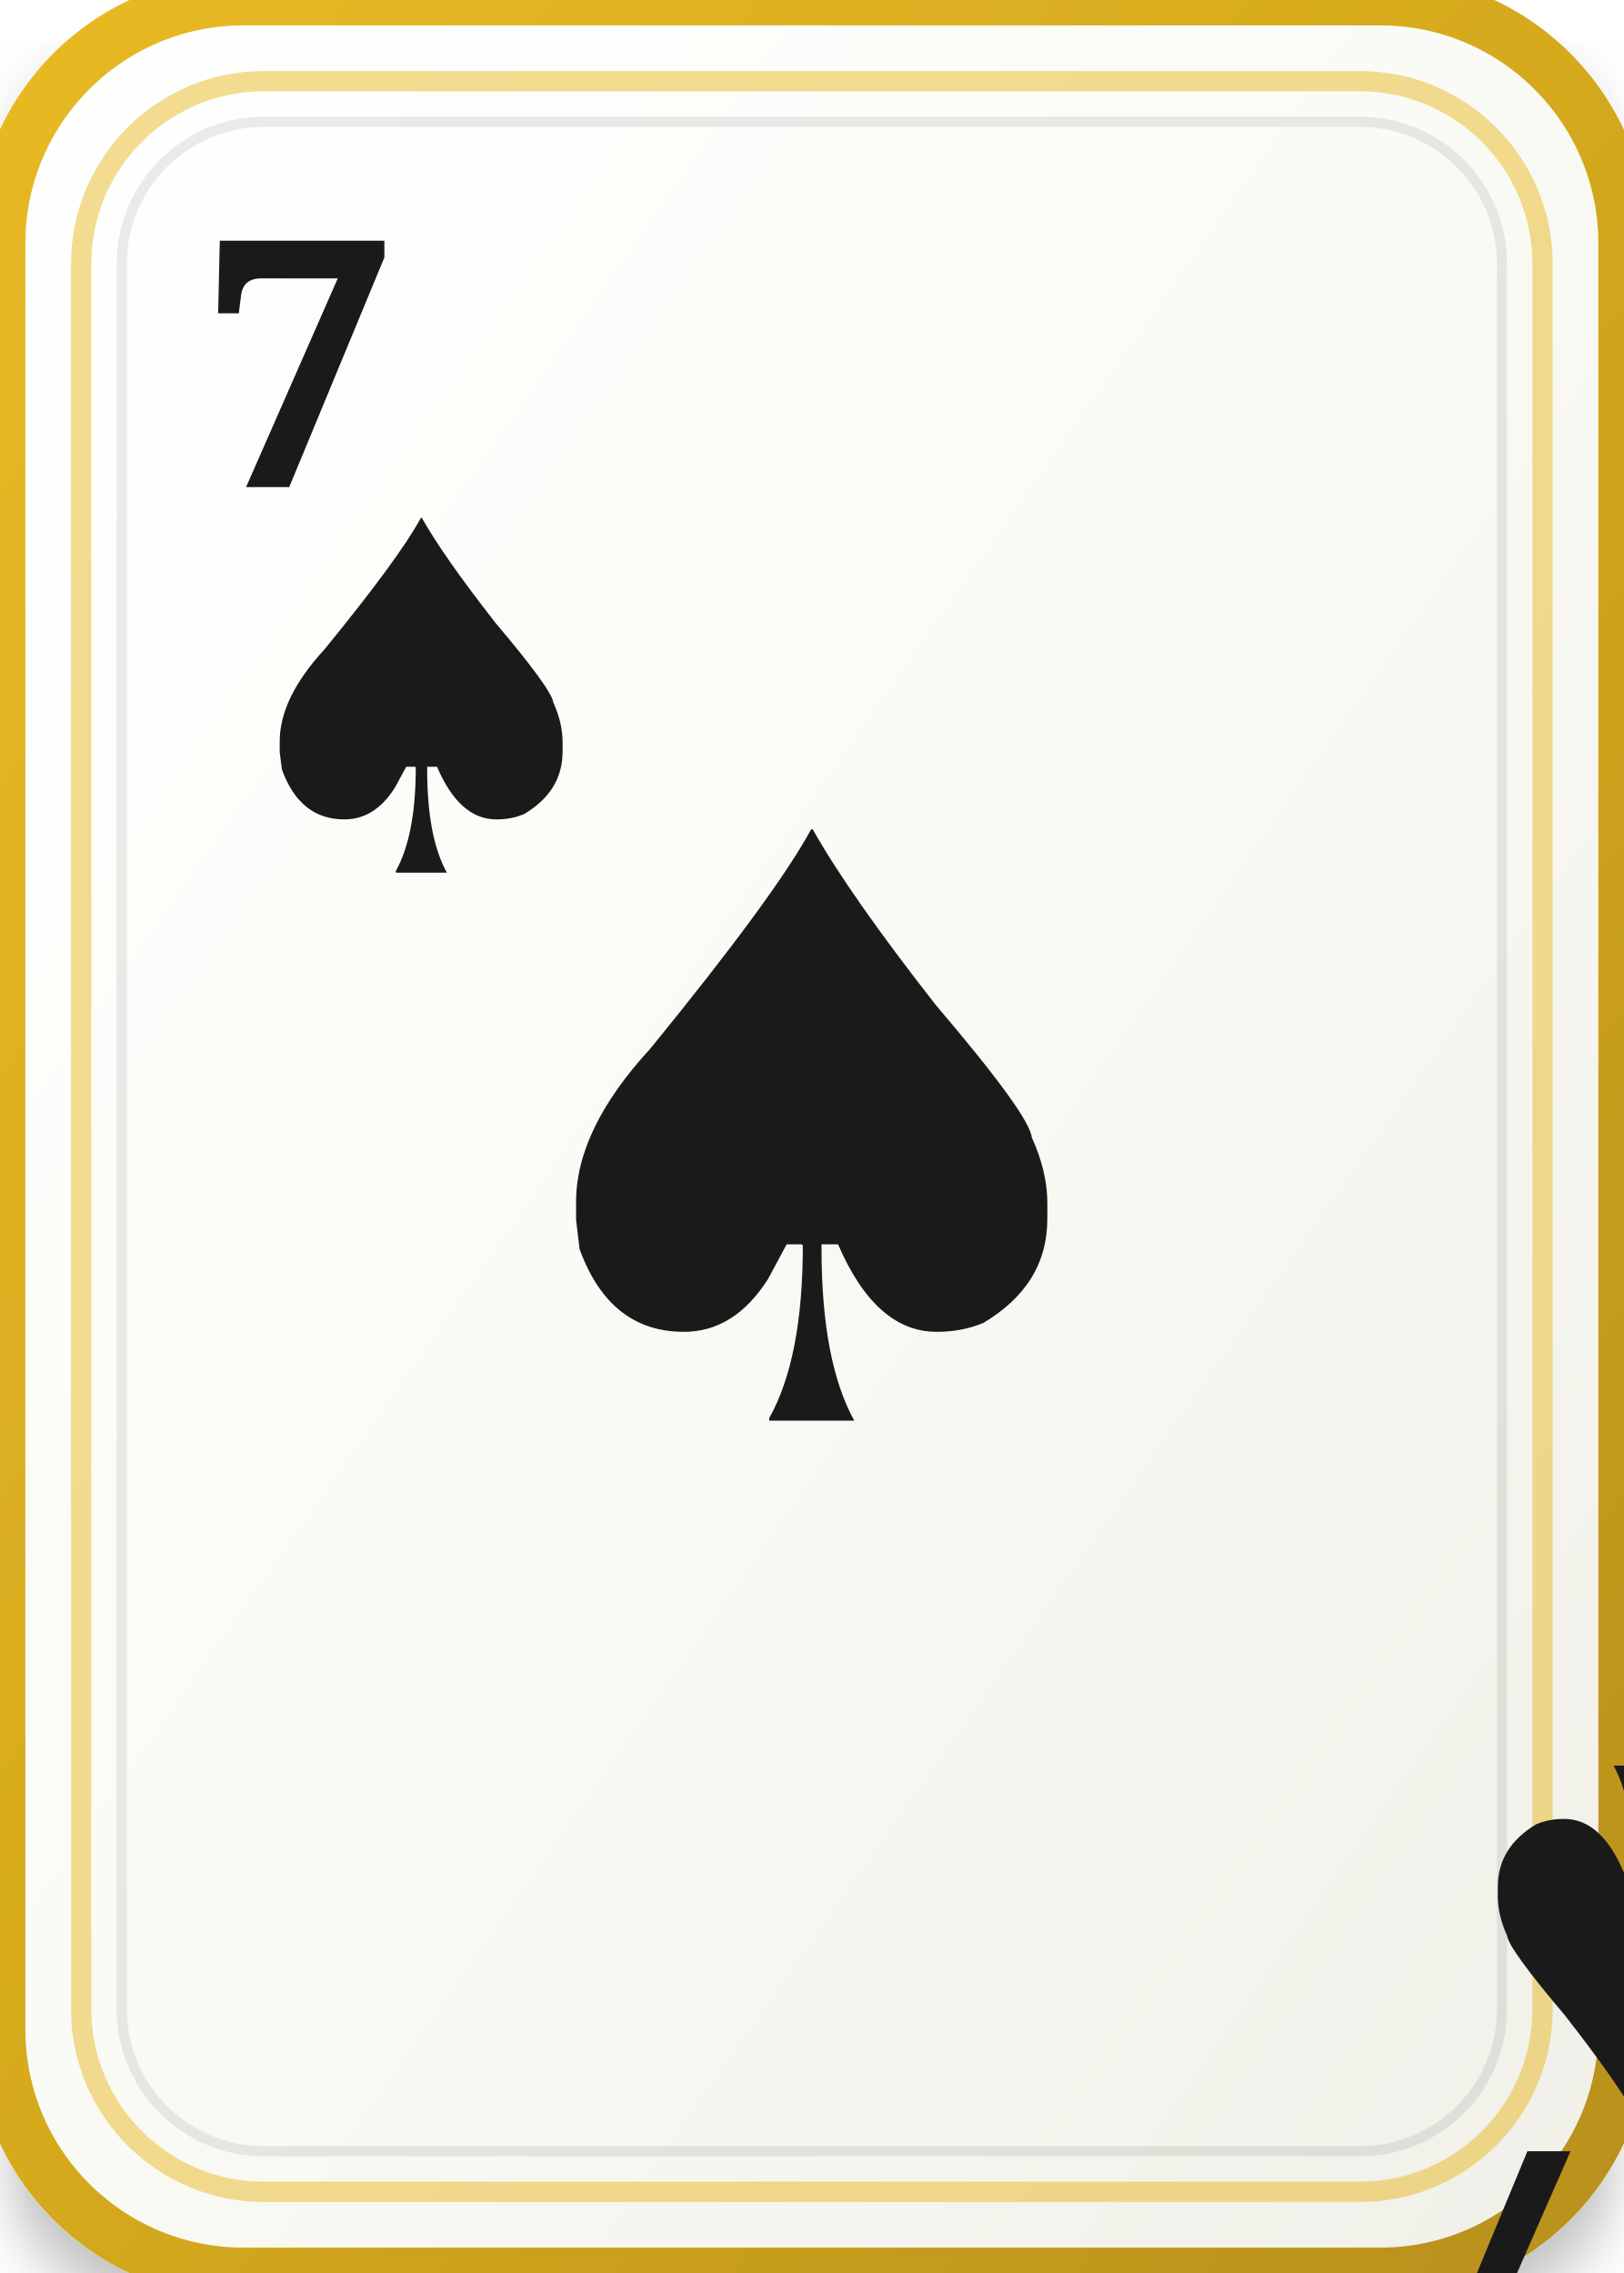
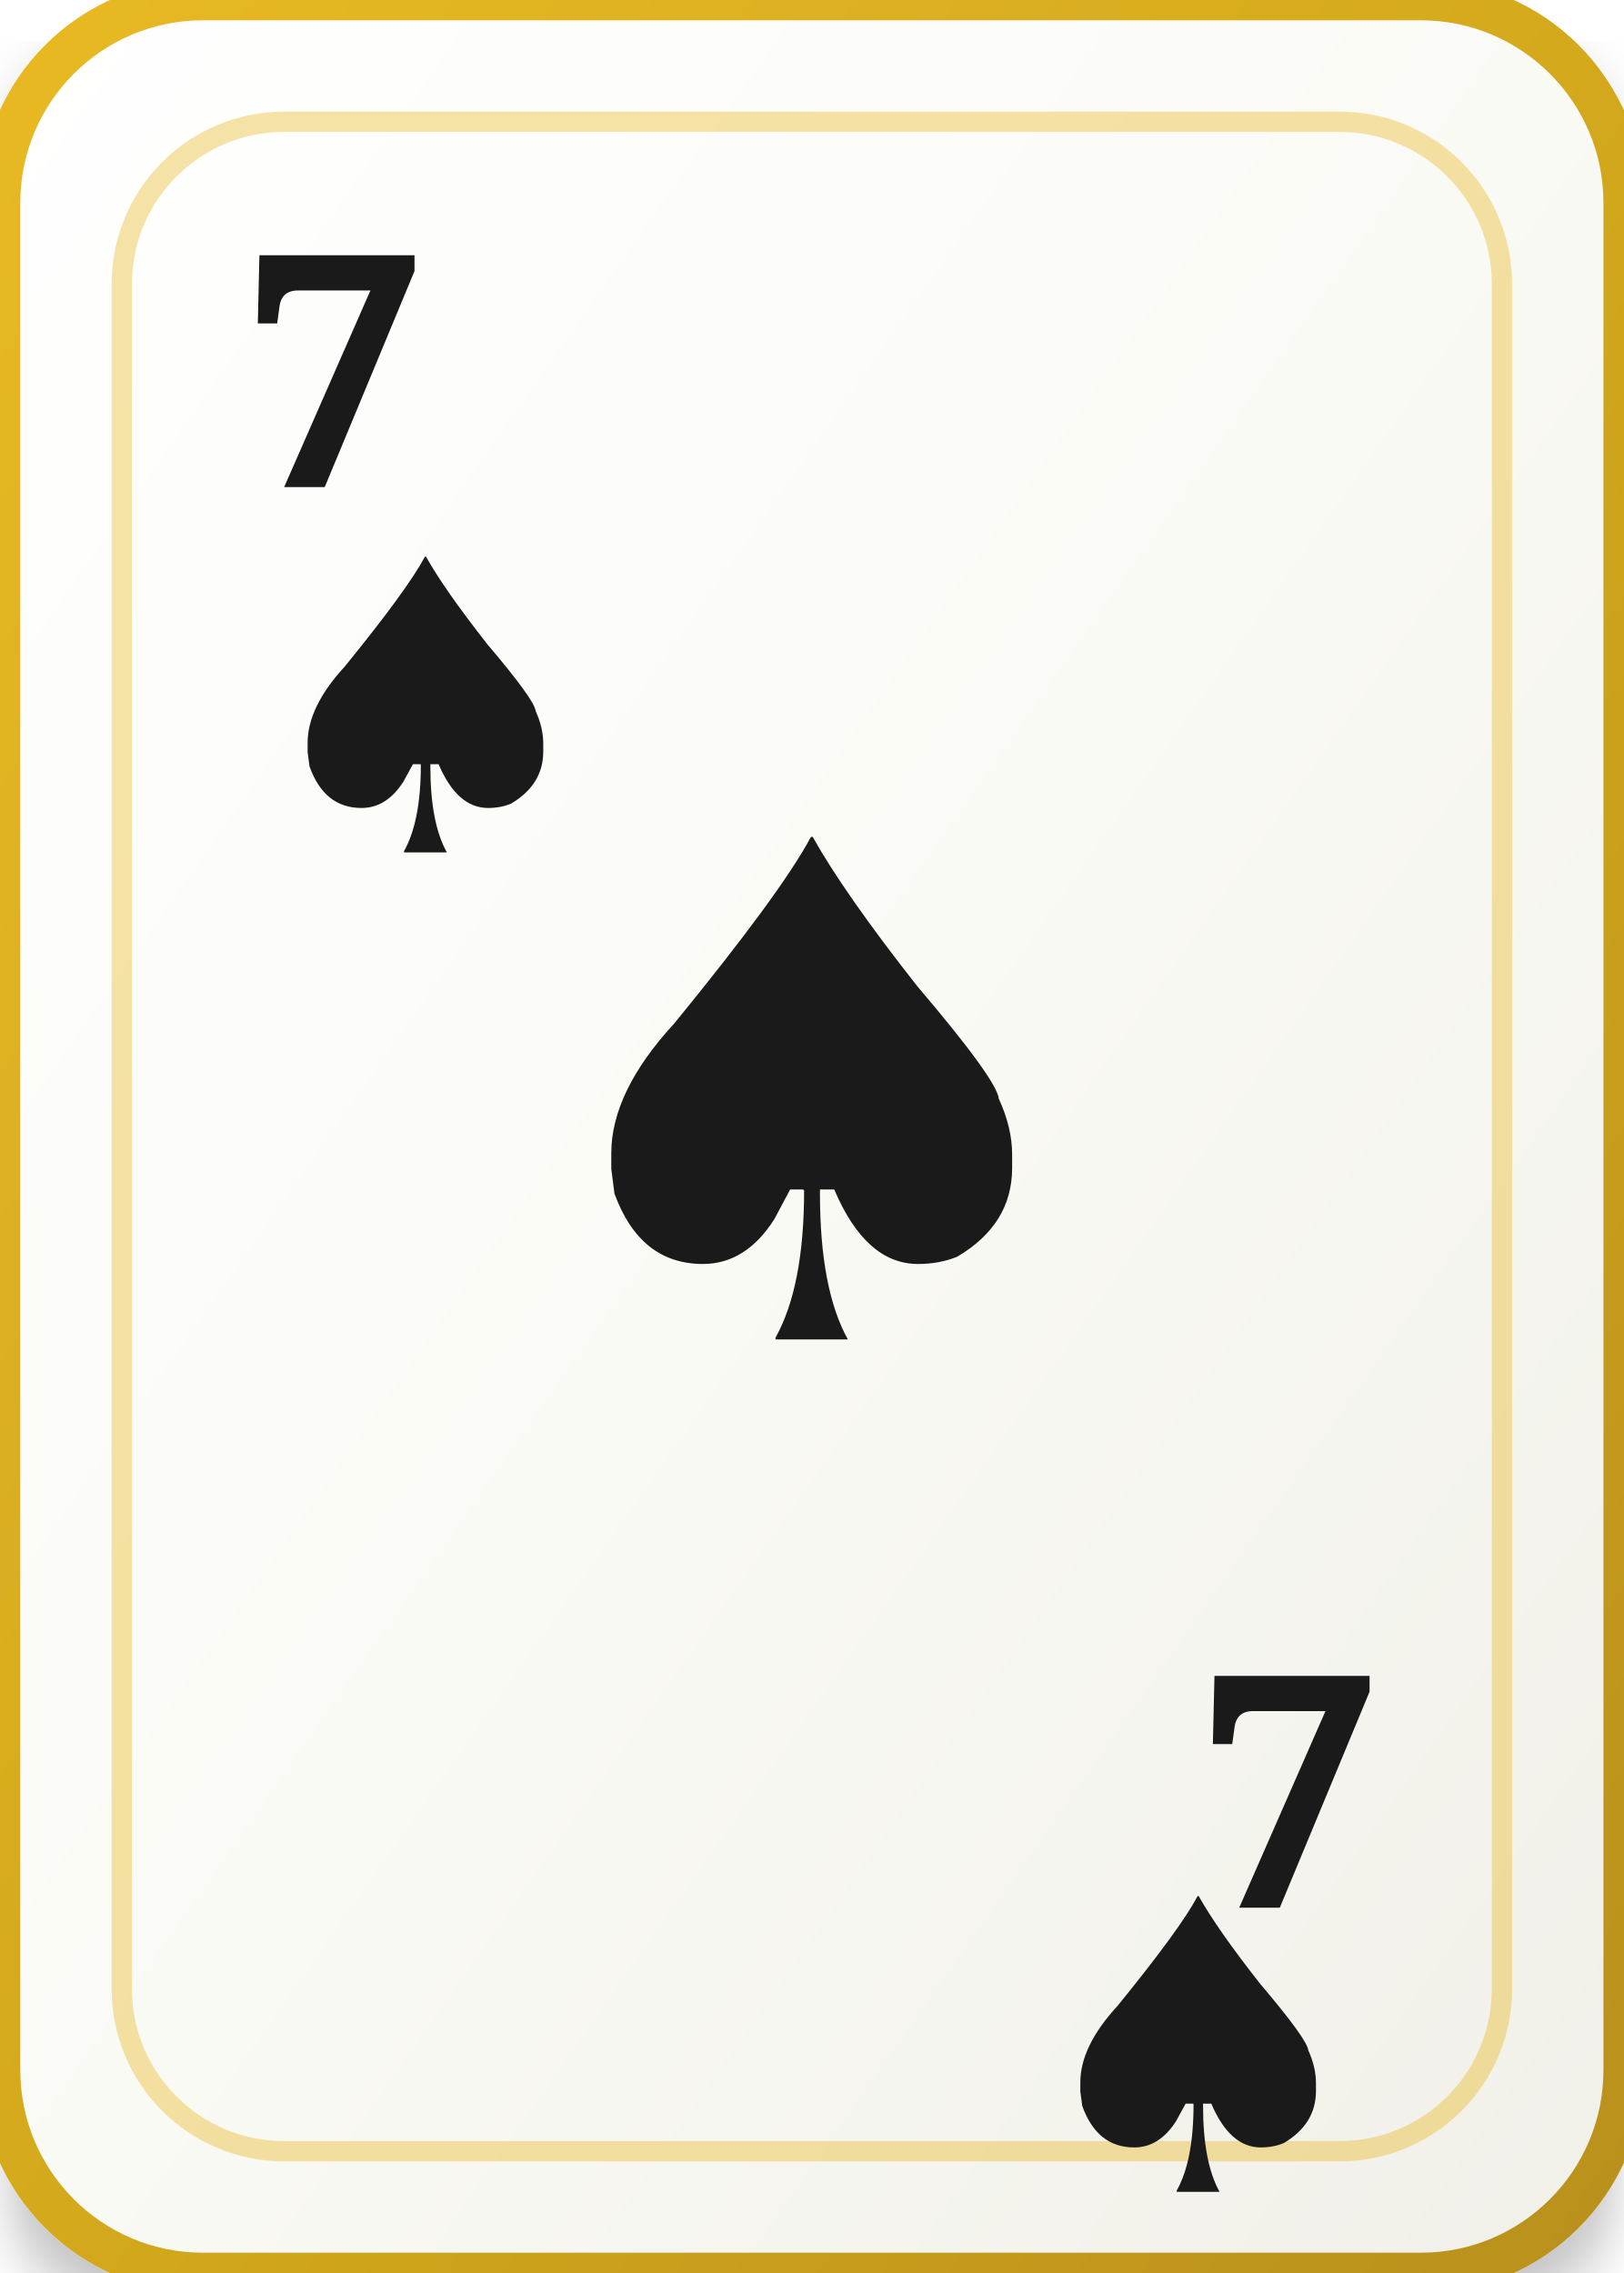
<svg xmlns="http://www.w3.org/2000/svg" viewBox="0 0 80 112" width="80" height="112">
  <defs>
    <linearGradient id="face" x1="0%" y1="0%" x2="100%" y2="100%">
      <stop offset="0%" style="stop-color:#fff" />
      <stop offset="50%" style="stop-color:#fafaf5" />
      <stop offset="100%" style="stop-color:#f0efe8" />
    </linearGradient>
    <linearGradient id="goldEdge" x1="0%" y1="0%" x2="100%" y2="100%">
      <stop offset="0%" style="stop-color:#e8b923" />
      <stop offset="50%" style="stop-color:#d4a91e" />
      <stop offset="100%" style="stop-color:#b8901a" />
    </linearGradient>
    <filter id="shadow" x="-10%" y="-10%" width="120%" height="120%">
      <feDropShadow dx="0" dy="2" stdDeviation="1.5" flood-color="#000" flood-opacity="0.25" />
    </filter>
  </defs>
-   <rect width="80" height="112" rx="12" ry="12" fill="url(#face)" stroke="url(#goldEdge)" stroke-width="2.5" filter="url(#shadow)" />
-   <rect x="4" y="4" width="72" height="104" rx="9" fill="none" stroke="#e8b923" stroke-width="1" opacity="0.5" />
-   <rect x="6" y="6" width="68" height="100" rx="7" fill="none" stroke="rgba(0,0,0,0.08)" stroke-width="0.5" />
-   <text x="10" y="24" font-family="Georgia, serif" font-size="17" font-weight="bold" fill="#1a1a1a">7</text>
-   <text x="10" y="43" font-family="Georgia, serif" font-size="24" fill="#1a1a1a">♠</text>
-   <text x="40" y="70" font-family="Georgia, serif" font-size="40" fill="#1a1a1a" text-anchor="middle" font-weight="bold">♠</text>
-   <text x="70" y="106" font-family="Georgia, serif" font-size="17" font-weight="bold" fill="#1a1a1a" text-anchor="end" transform="rotate(180 70 106)">7</text>
-   <text x="70" y="87" font-family="Georgia, serif" font-size="24" fill="#1a1a1a" text-anchor="end" transform="rotate(180 70 87)">♠</text>
+   <rect width="80" height="112" rx="10" ry="10" fill="url(#face)" stroke="url(#goldEdge)" stroke-width="2" filter="url(#shadow)" />
+   <rect x="6" y="6" width="68" height="100" rx="8" fill="none" stroke="#e8b923" stroke-width="1" opacity="0.4" />
+   <text x="12" y="24" font-family="Georgia, serif" font-size="16" font-weight="bold" fill="#1a1a1a">7</text>
+   <text x="12" y="42" font-family="Georgia, serif" font-size="20" fill="#1a1a1a">♠</text>
+   <text x="40" y="66" font-family="Georgia, serif" font-size="34" fill="#1a1a1a" text-anchor="middle" font-weight="bold">♠</text>
+   <text x="68" y="94" font-family="Georgia, serif" font-size="16" font-weight="bold" fill="#1a1a1a" text-anchor="end">7</text>
+   <text x="68" y="108" font-family="Georgia, serif" font-size="20" fill="#1a1a1a" text-anchor="end">♠</text>
</svg>
